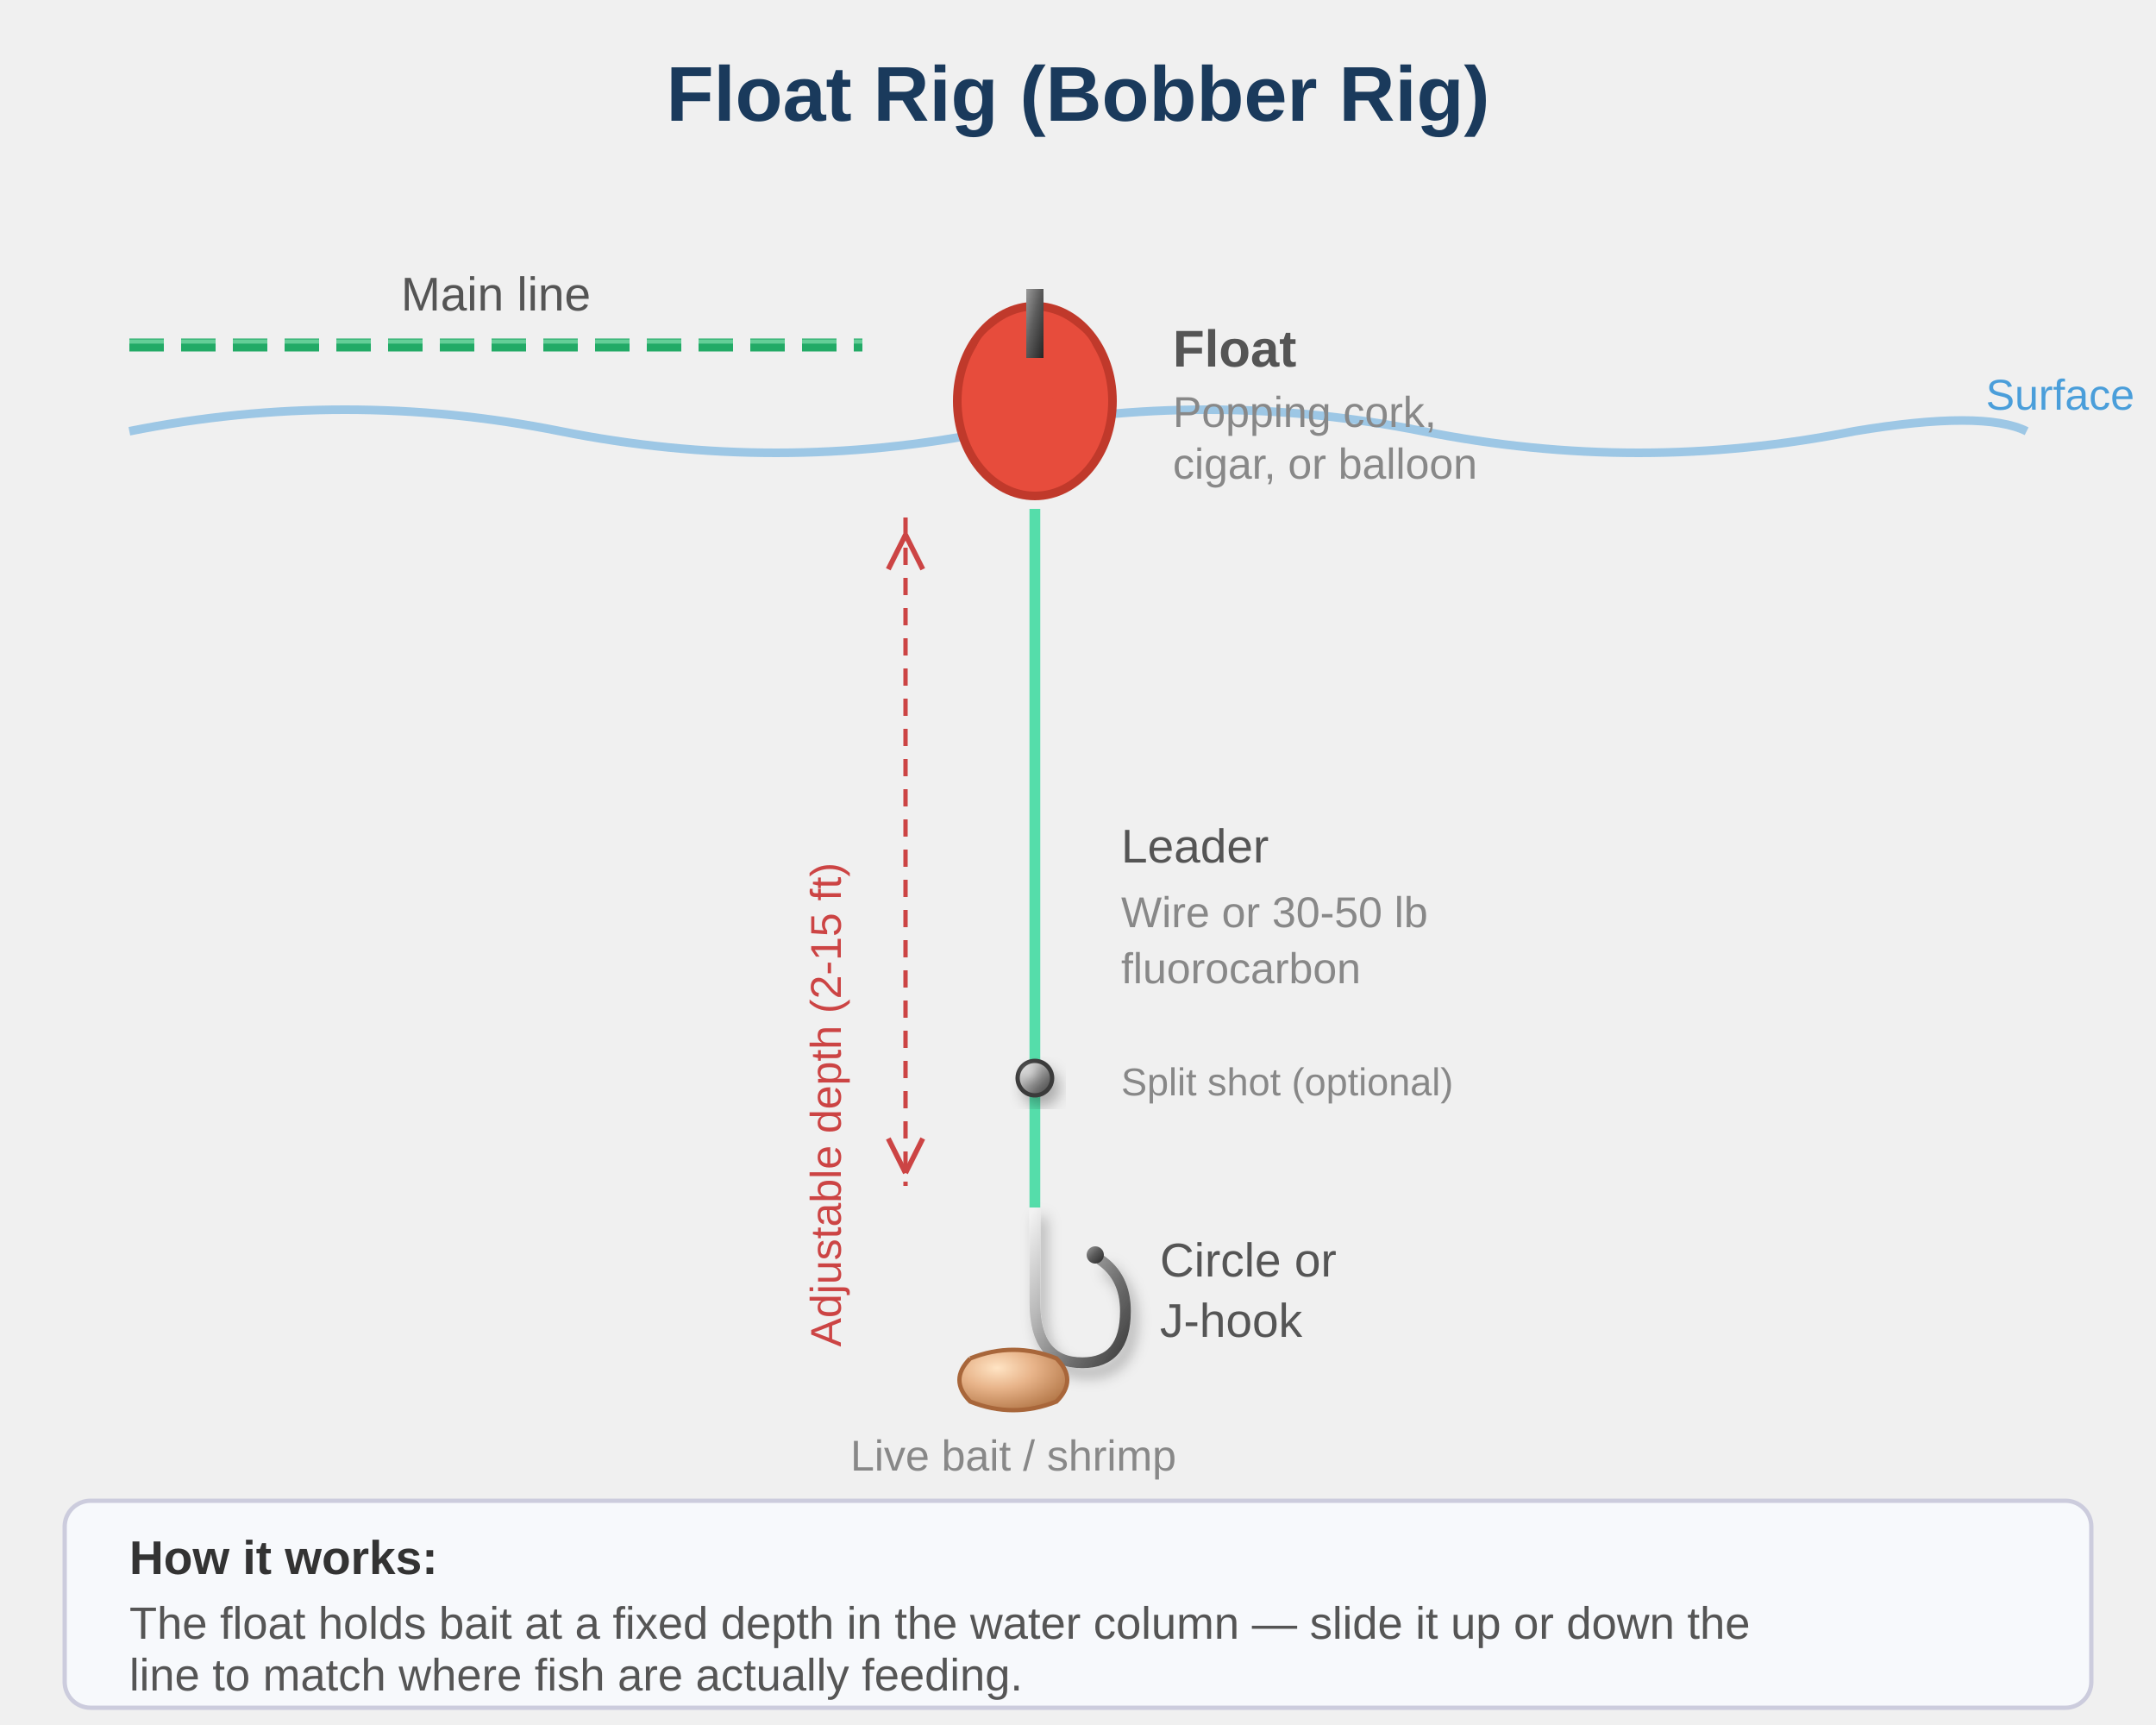
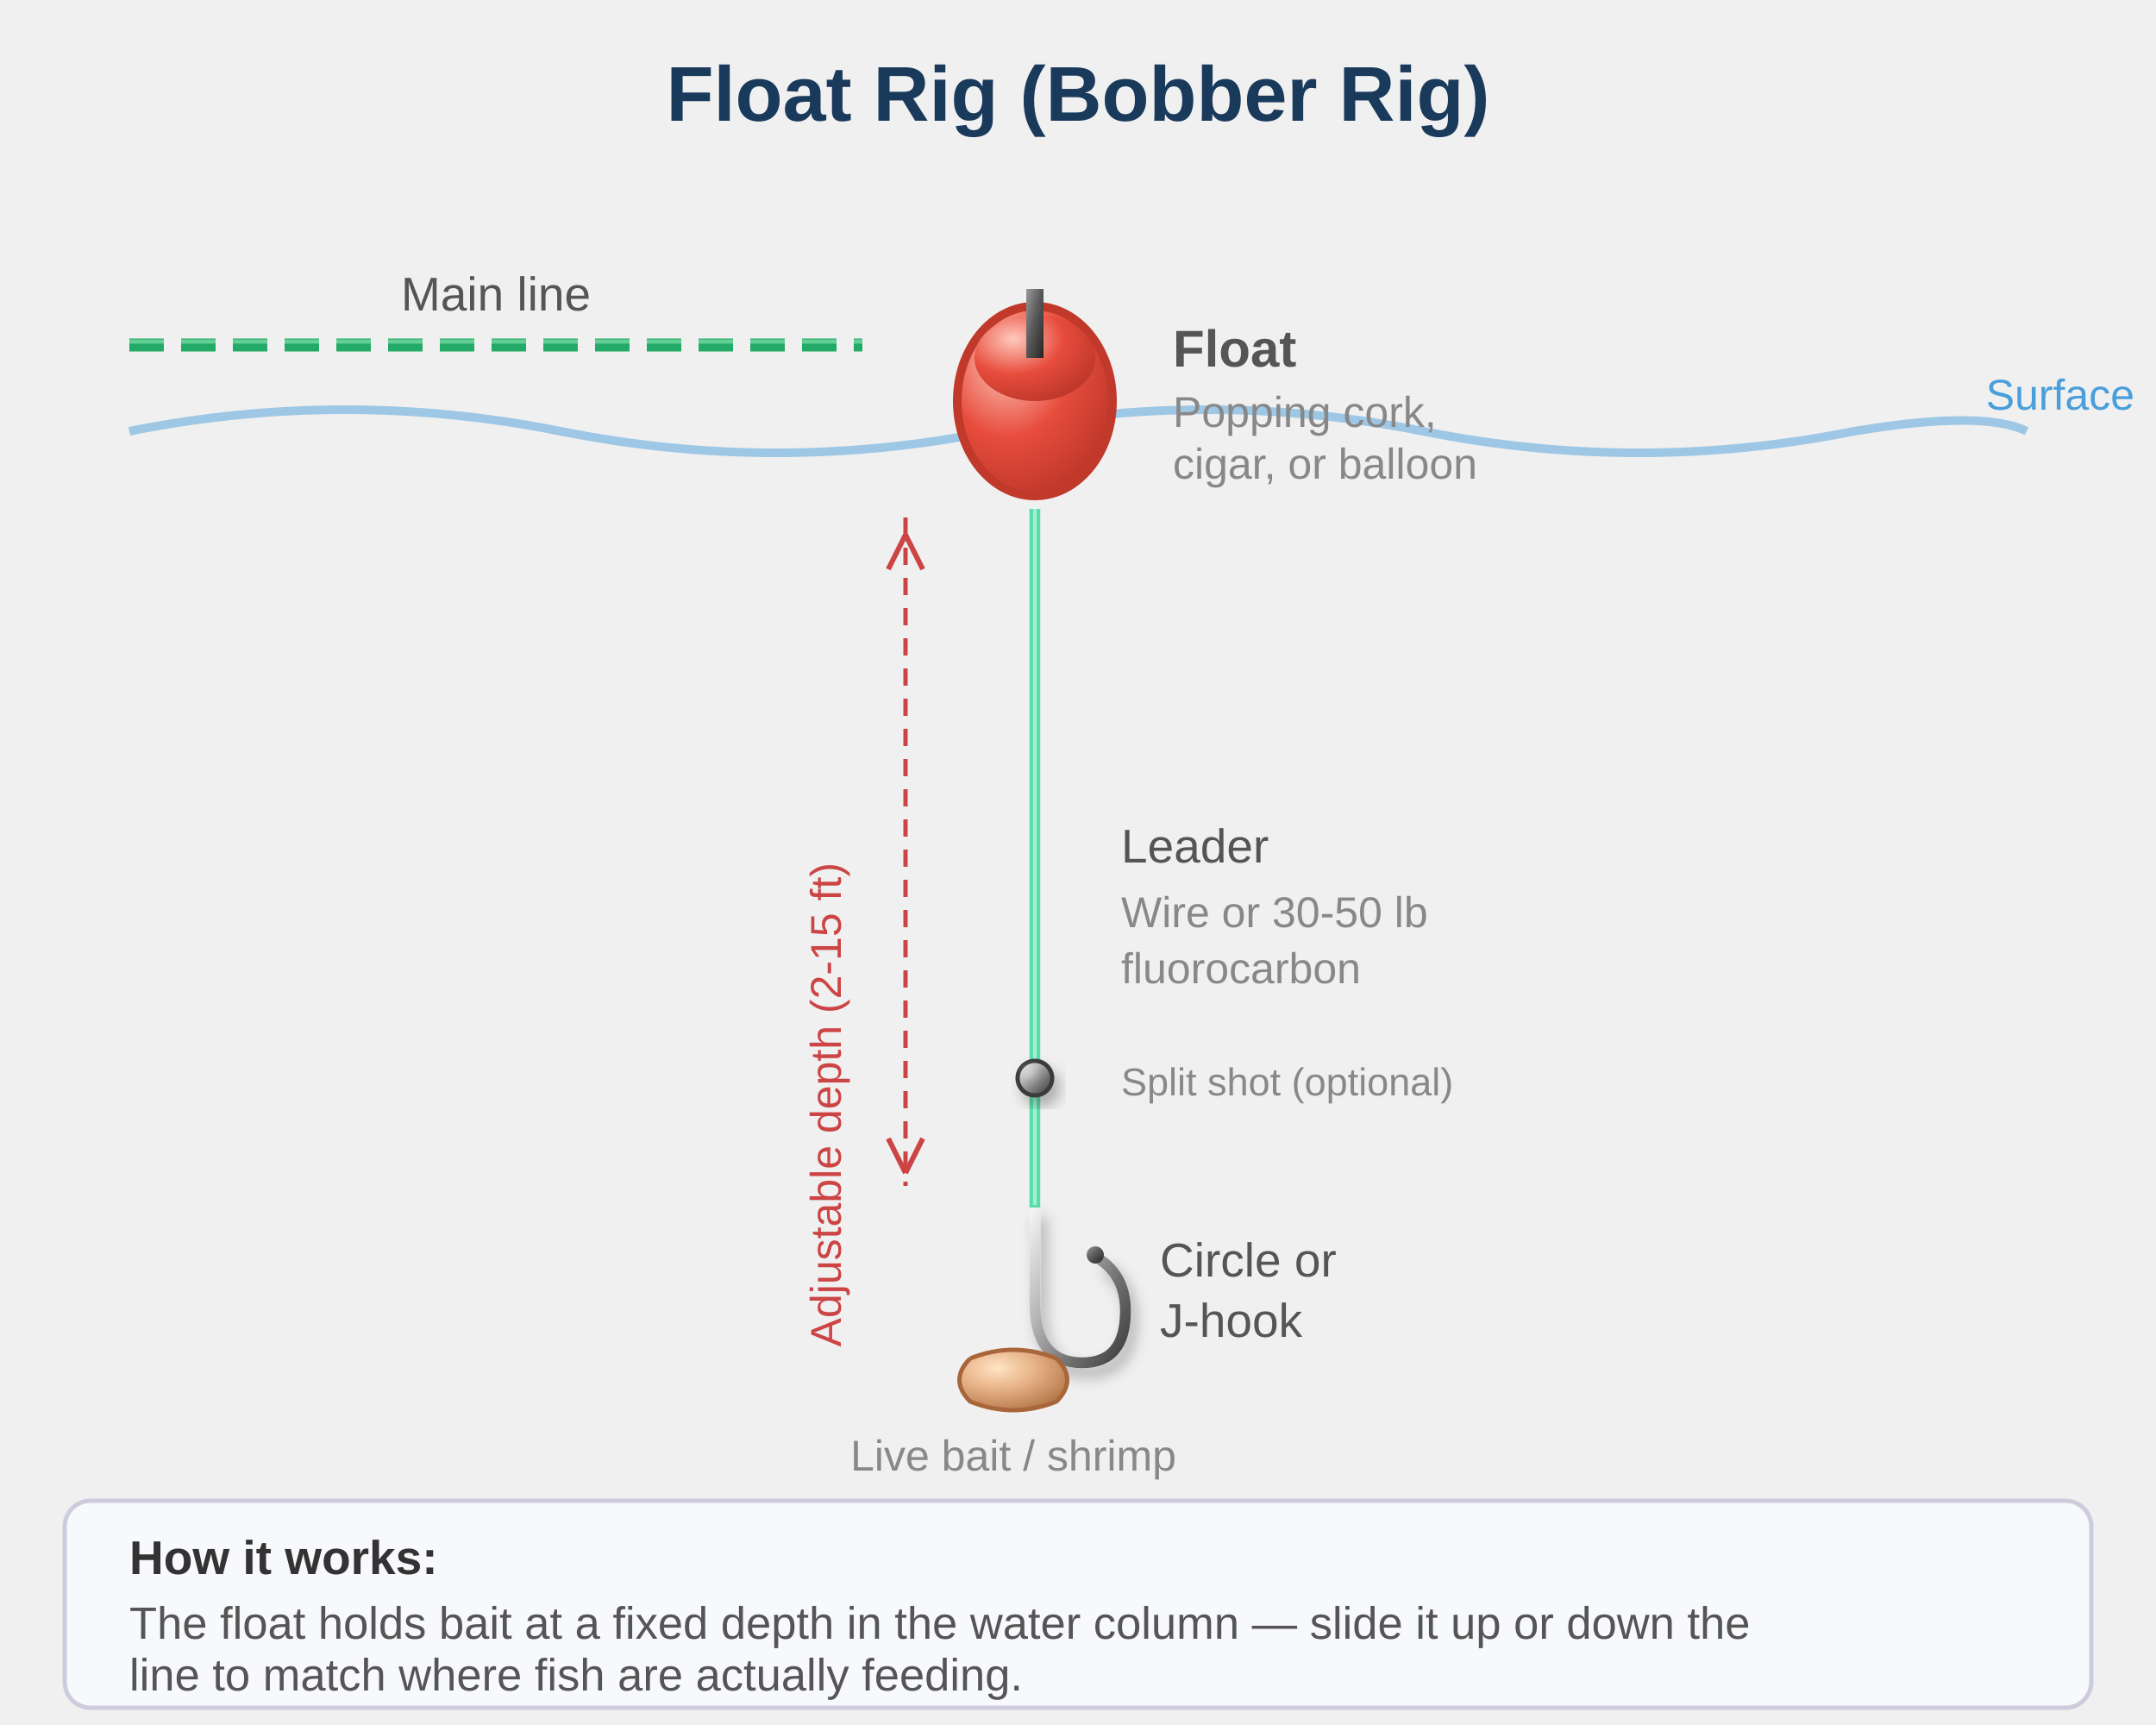
<svg xmlns="http://www.w3.org/2000/svg" viewBox="0 0 500 400" font-family="Arial, sans-serif">
+   <defs>
+     <radialGradient id="beadGrad_e74c3c" cx="32%" cy="28%" r="75%">
+       <stop offset="0%" stop-color="#ffc9bd" />
+       <stop offset="55%" stop-color="#e74c3c" />
+       <stop offset="100%" stop-color="#c0392b" />
+     </radialGradient>
+   </defs>
  <defs>
    <radialGradient id="baitGrad" cx="35%" cy="30%" r="75%">
      <stop offset="0%" stop-color="#ffe4c4" />
      <stop offset="45%" stop-color="#e8b48a" />
      <stop offset="100%" stop-color="#b5794a" />
    </radialGradient>
    <filter id="glossBlur" x="-60%" y="-60%" width="220%" height="220%">
      <feGaussianBlur stdDeviation="1.1" />
    </filter>
  </defs>
  <defs>
    <linearGradient id="steelGrad" x1="0%" y1="0%" x2="100%" y2="100%">
      <stop offset="0%" stop-color="#f2f2f2" />
      <stop offset="35%" stop-color="#b8b8b8" />
      <stop offset="70%" stop-color="#6e6e6e" />
      <stop offset="100%" stop-color="#3d3d3d" />
    </linearGradient>
    <linearGradient id="steelGradDark" x1="0%" y1="0%" x2="100%" y2="100%">
      <stop offset="0%" stop-color="#9a9a9a" />
      <stop offset="45%" stop-color="#5c5c5c" />
      <stop offset="100%" stop-color="#242424" />
    </linearGradient>
    <radialGradient id="leadGrad" cx="32%" cy="30%" r="75%">
      <stop offset="0%" stop-color="#e2e2e2" />
      <stop offset="35%" stop-color="#9a9a9a" />
      <stop offset="75%" stop-color="#5c5c5c" />
      <stop offset="100%" stop-color="#333333" />
    </radialGradient>
    <filter id="softShadow" x="-40%" y="-40%" width="180%" height="180%">
      <feDropShadow dx="1.4" dy="2.2" stdDeviation="1.6" flood-color="#000000" flood-opacity="0.28" />
    </filter>
  </defs>
  <text x="250" y="28" text-anchor="middle" font-size="18" font-weight="bold" fill="#1a3a5c">Float Rig (Bobber Rig)</text>
  <path d="M30 100 Q80 90 130 100 Q180 110 230 100 Q280 90 330 100 Q380 110 430 100 Q460 95 470 100" fill="none" stroke="#4a9eda" stroke-width="2" opacity="0.5" />
  <text x="495" y="95" text-anchor="end" font-size="10" fill="#4a9eda">Surface</text>
  <line x1="30" y1="80" x2="200" y2="80" stroke="#2a6" stroke-width="3" stroke-dasharray="8,4" />
  <line x1="30" y1="79.2" x2="200" y2="79.2" stroke="#8fe6b8" stroke-width="0.96" stroke-dasharray="8,4" opacity="0.6" />
  <text x="115" y="72" text-anchor="middle" font-size="11" fill="#555">Main line</text>
  <g transform="translate(220, 75)">
-     <ellipse cx="20" cy="18" rx="18" ry="22" fill="#e74c3c" stroke="#c0392b" stroke-width="2" />
-     <ellipse cx="20" cy="8" rx="14" ry="10" fill="#e74c3c" stroke="#c0392b" stroke-width="0" />
+     <ellipse cx="20" cy="18" rx="18" ry="22" fill="url(#beadGrad_e74c3c)" stroke="#c0392b" stroke-width="2" />
+     <ellipse cx="20" cy="8" rx="14" ry="10" fill="url(#beadGrad_e74c3c)" stroke="#c0392b" stroke-width="0" />
    <rect x="18" y="-8" width="4" height="16" fill="url(#steelGradDark)" />
    <text x="52" y="10" font-size="12" fill="#555" font-weight="bold">Float</text>
    <text x="52" y="24" font-size="10" fill="#888">Popping cork,</text>
    <text x="52" y="36" font-size="10" fill="#888">cigar, or balloon</text>
  </g>
  <line x1="240" y1="118" x2="240" y2="280" stroke="#5da" stroke-width="2.5" />
+   <line x1="240" y1="117.4" x2="240" y2="279.4" stroke="#e8fbf3" stroke-width="0.85" opacity="0.55" />
  <line x1="210" y1="120" x2="210" y2="275" stroke="#c44" stroke-width="1" stroke-dasharray="4,3" />
  <path d="M210 124 L206 132 M210 124 L214 132" fill="none" stroke="#c44" stroke-width="1.2" />
  <path d="M210 272 L206 264 M210 272 L214 264" fill="none" stroke="#c44" stroke-width="1.2" />
  <text x="195" y="200" text-anchor="end" font-size="10" fill="#c44" transform="rotate(-90, 195, 200)">Adjustable depth (2-15 ft)</text>
  <text x="260" y="200" font-size="11" fill="#555">Leader</text>
  <text x="260" y="215" font-size="10" fill="#888">Wire or 30-50 lb</text>
  <text x="260" y="228" font-size="10" fill="#888">fluorocarbon</text>
  <circle cx="240" cy="250" r="4" fill="url(#steelGrad)" stroke="#3a3a3a" stroke-width="1" filter="url(#softShadow)" />
  <ellipse cx="238.7" cy="248.6" rx="1.3" ry="1.3" fill="#ffffff" opacity="0.5" filter="url(#glossBlur)" />
  <text x="260" y="254" font-size="9" fill="#888">Split shot (optional)</text>
  <g transform="translate(227, 280)">
    <path d="M13 0 L13 22 Q13 36 24 36 Q34 36 34 24 Q34 16 28 12" fill="none" stroke="url(#steelGrad)" stroke-width="2.5" filter="url(#softShadow)" />
    <circle cx="27" cy="11" r="2" fill="url(#steelGradDark)" />
    <text x="42" y="16" font-size="11" fill="#555">Circle or</text>
    <text x="42" y="30" font-size="11" fill="#555">J-hook</text>
  </g>
  <g transform="translate(215, 315)">
    <path d="M10 0 Q20 -4 30 0 Q35 5 30 10 Q20 14 10 10 Q5 5 10 0" fill="url(#baitGrad)" stroke="#a8663a" stroke-width="1" />
    <text x="20" y="26" text-anchor="middle" font-size="10" fill="#888">Live bait / shrimp</text>
  </g>
  <rect x="15" y="348" width="470" height="48" rx="6" fill="#f7f9fc" stroke="#ccd" stroke-width="1" />
  <text x="30" y="365" font-size="11" fill="#333" font-weight="bold">How it works:</text>
  <text x="30" y="380" font-size="10.5" fill="#555">The float holds bait at a fixed depth in the water column — slide it up or down the</text>
  <text x="30" y="392" font-size="10.5" fill="#555">line to match where fish are actually feeding.</text>
</svg>
